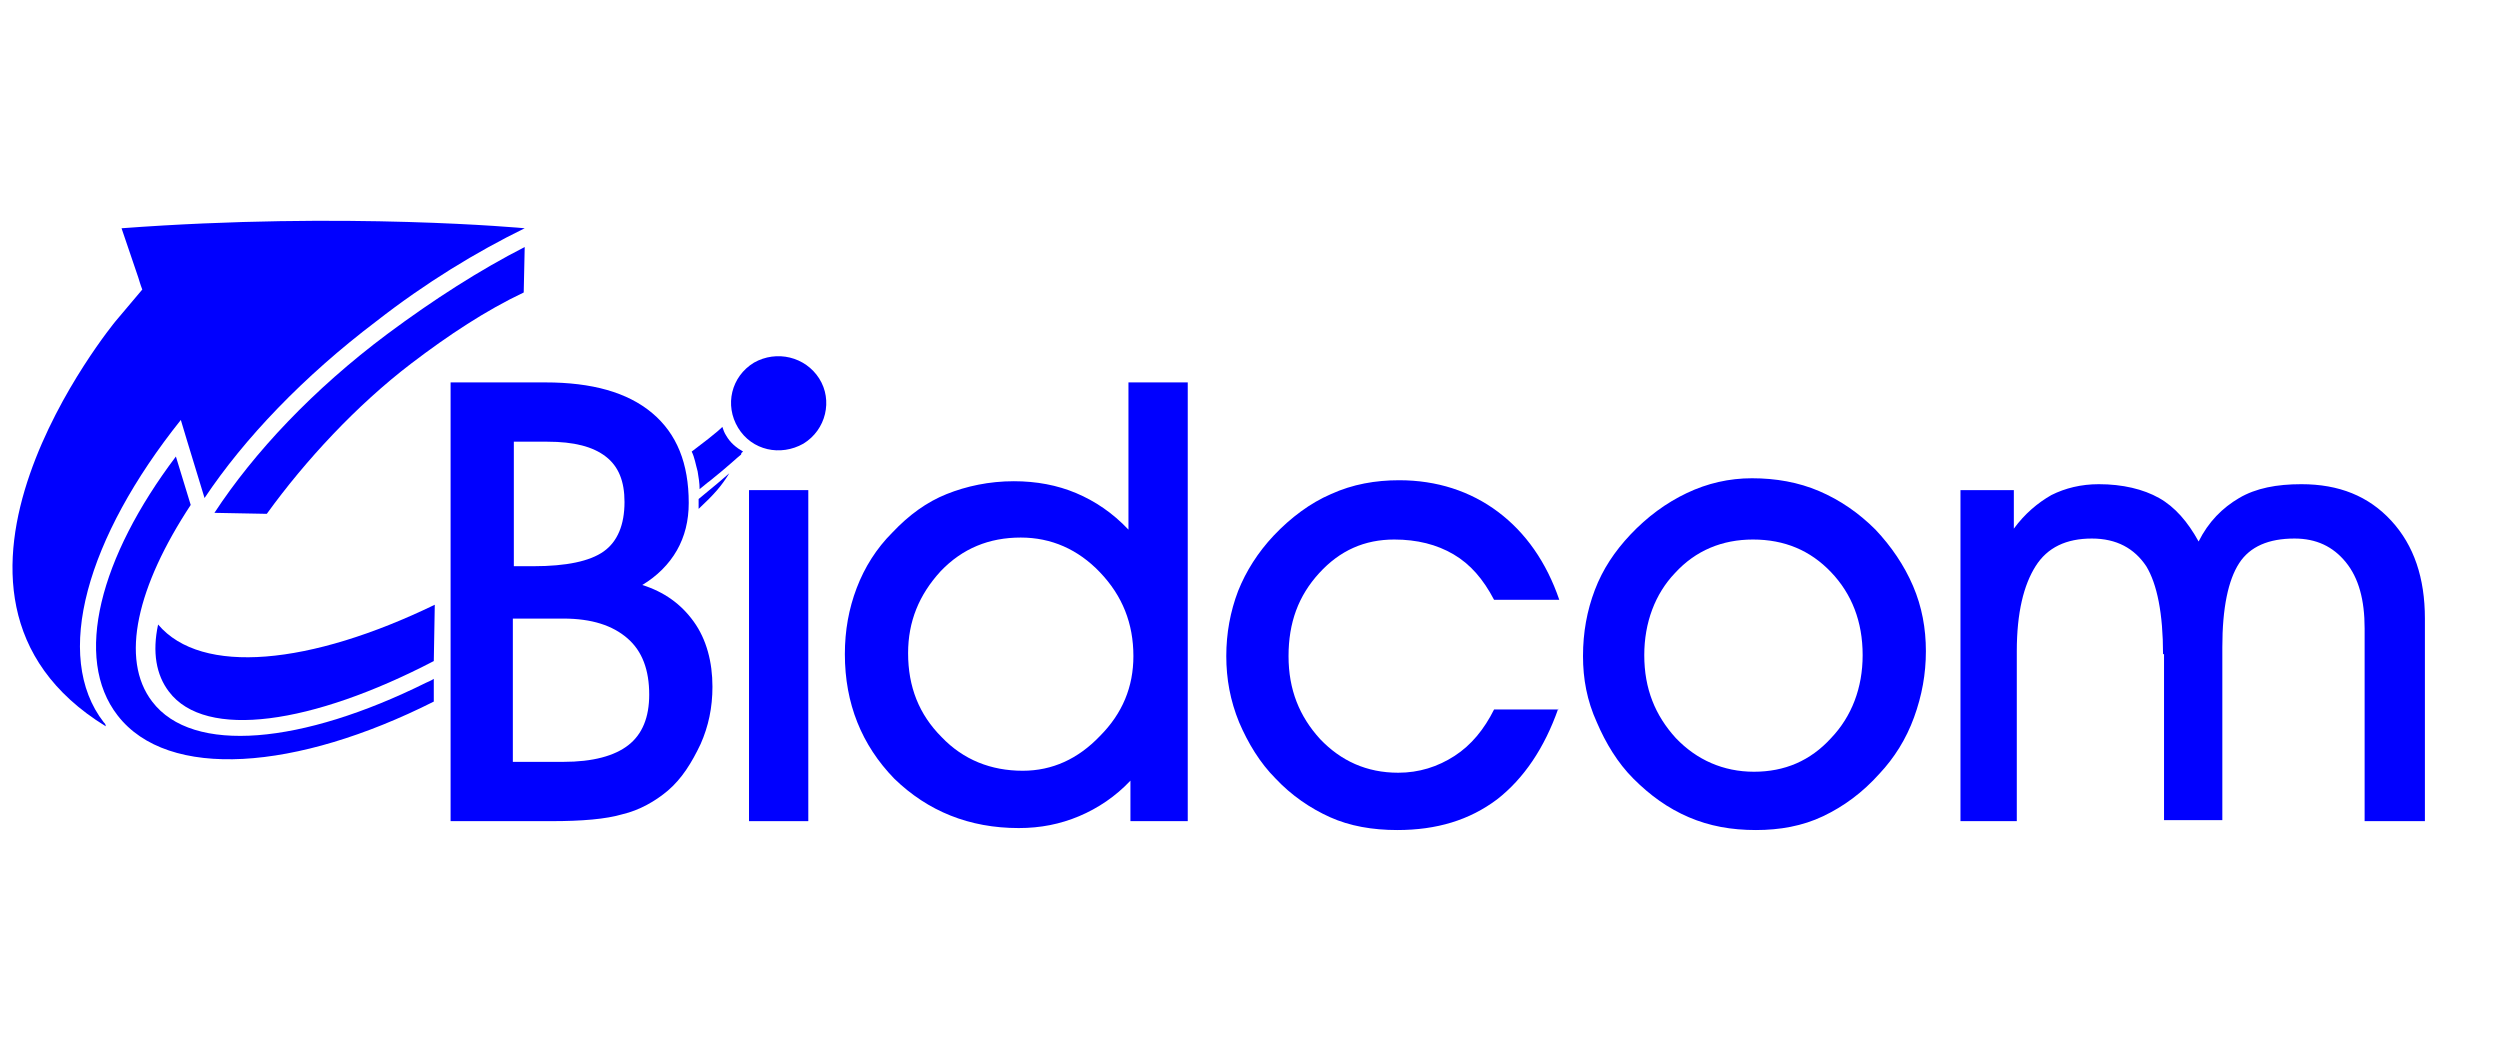
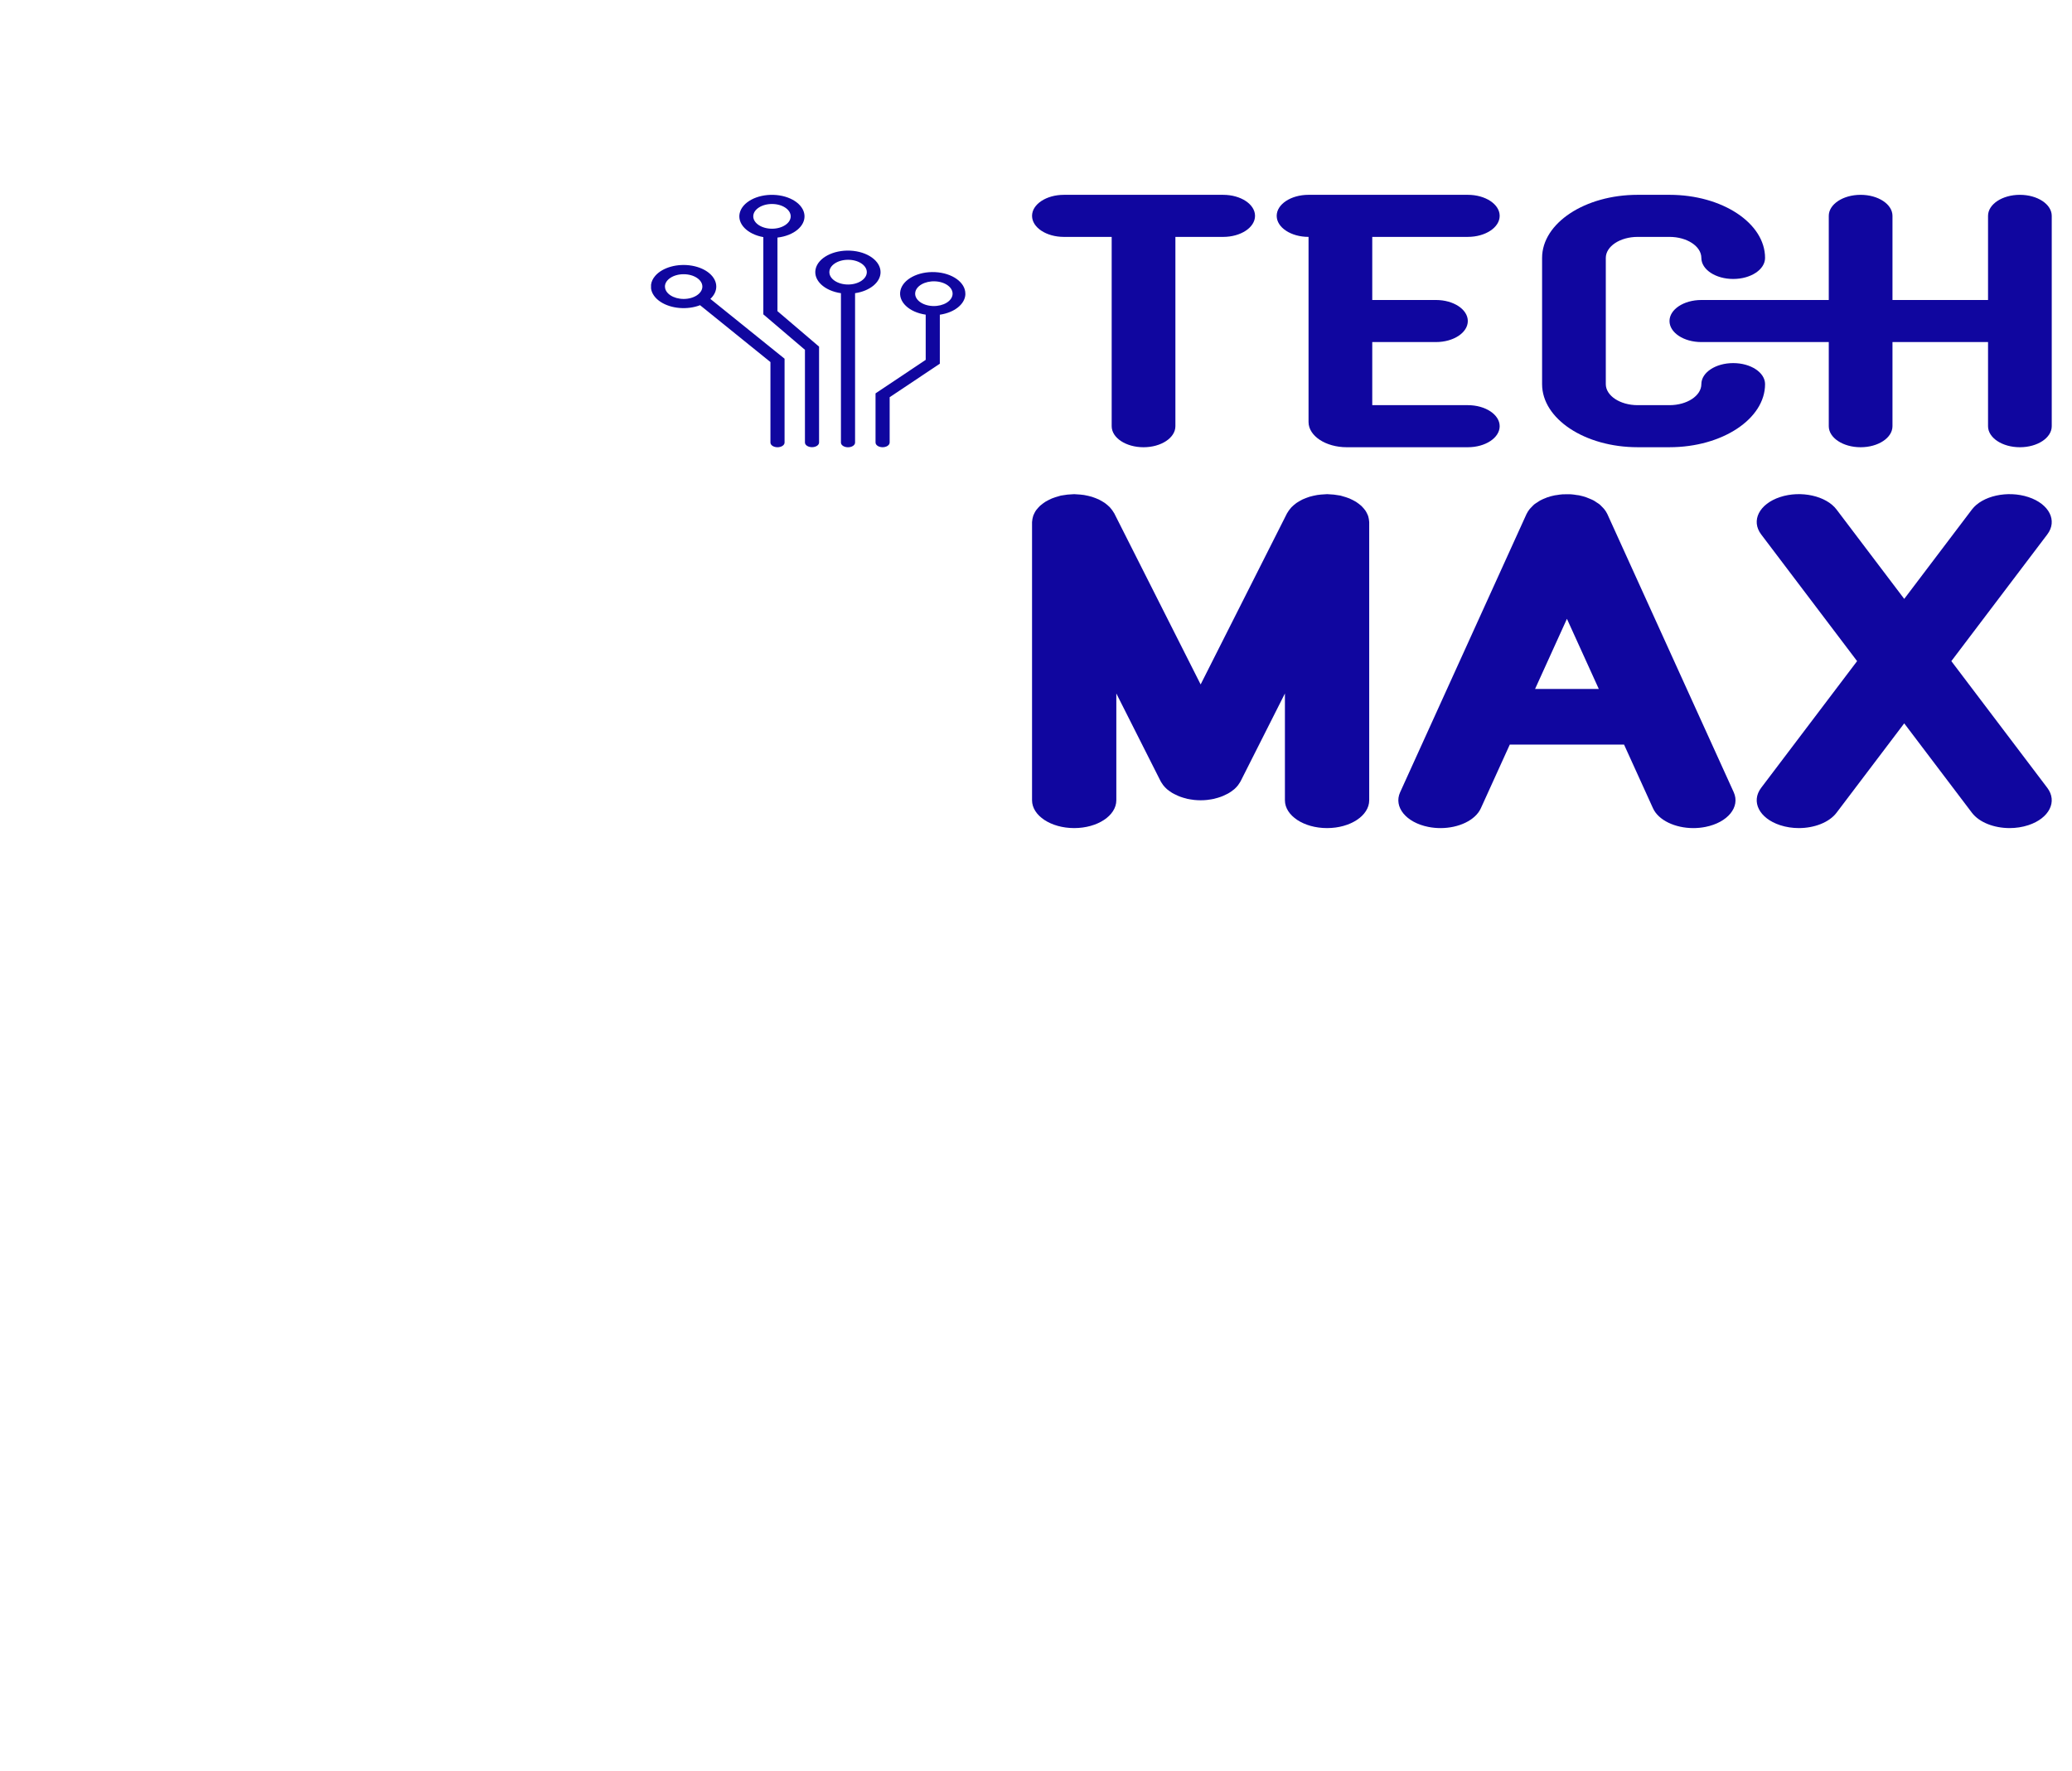
- <svg xmlns="http://www.w3.org/2000/svg" version="1.1" id="Layer_1" x="0px" y="0px" viewBox="0 0 253 106" style="enable-background:new 0 0 253 106;" xml:space="preserve">
-   <style type="text/css">
- 	.st0{fill:#0000FF;}
- </style>
-   <g>
-     <path class="st0" d="M43.1,69.1c-12.5,6.2-23.6,7.3-27.7,1.9c-3.3-4.3-1.5-11.7,3.9-19.9l-1.5-4.9c-7.7,10.2-10.4,20.4-5.9,26.2   C17,79,30,78,43.9,71v-2.3C43.6,68.9,43.3,69,43.1,69.1z" />
-     <path class="st0" d="M21.7,51.9L27,52c3.9-5.4,9.1-11,14.6-15.2c3.8-2.9,7.6-5.4,11.4-7.2l0.1-4.6c-4.5,2.3-9.2,5.3-13.9,8.8   C31.7,39.4,25.7,45.8,21.7,51.9z" />
-     <path class="st0" d="M10.5,73.1c-5.2-6.7-1.7-18.7,7.8-30.6l0.6,2l1.8,5.9c4-6,10-12.3,17.4-17.9c5-3.9,10.1-7,15-9.4l0,0   c0,0-18-1.7-40.8,0l1.7,5c0.1,0.3,0.2,0.7,0.4,1.2l-2.7,3.2c0,0-22.8,27.6-1,41l0,0C10.7,73.3,10.6,73.2,10.5,73.1z" />
-     <path class="st0" d="M16,63.2c-0.6,2.8-0.2,5.1,1.1,6.8c3.7,4.9,14.5,3.3,26.8-3.1l0.1-5.7C31.4,67.3,20.4,68.4,16,63.2z" />
-     <g>
-       <path class="st0" d="M82.9,38.3c-1.4-2.2-4.3-2.9-6.6-1.6c-2.3,1.4-3,4.3-1.6,6.6s4.3,2.9,6.6,1.6C83.6,43.5,84.3,40.5,82.9,38.3z    " />
+ <svg xmlns="http://www.w3.org/2000/svg" contrastcolor="5cc5ef" template="Default" presentation="2.5" layouttype="undefined" specialfontid="undefined" id1="688" id2="171" companyname="Tech Max" companytagline="" version="1.1" width="550" height="470" style="">
+   <rect id="backgroundrect" width="100%" height="100%" x="0" y="0" fill="none" stroke="none" />
+   <g class="currentLayer" style="">
+     <g fill="#10069f" fill-rule="none" stroke="none" stroke-width="1" stroke-linecap="butt" stroke-linejoin="miter" stroke-miterlimit="10" stroke-dasharray="" stroke-dashoffset="0" font-family="none" font-weight="none" font-size="none" text-anchor="none" style="mix-blend-mode: normal" id="svg_1" class="selected">
+       <g data-paper-data="{&quot;isGlobalGroup&quot;:true}" id="svg_2">
+         <g data-paper-data="{&quot;stacked&quot;:true,&quot;isPrimaryText&quot;:true}" id="svg_3">
+           <path d="M324.684,51.721 h-42.277 c-4.669,0 -8.455,2.499 -8.455,5.584 c0,3.084 3.786,5.584 8.455,5.584 h12.683 v50.254 c0,3.084 3.786,5.584 8.455,5.584 c4.67,0 8.457,-2.499 8.457,-5.584 v-50.254 h12.682 c4.67,0 8.457,-2.499 8.457,-5.584 c0,-3.084 -3.786,-5.584 -8.457,-5.584 z" data-paper-data="{&quot;glyphName&quot;:&quot;T&quot;,&quot;glyphIndex&quot;:0,&quot;firstGlyphOfWord&quot;:true,&quot;word&quot;:1,&quot;line&quot;:1,&quot;firstGlyphOfFirstLine&quot;:true}" fill-rule="nonzero" id="svg_4" />
+           <path d="M389.622,107.558 h-25.365 v-16.752 h16.91 c4.67,0 8.455,-2.499 8.455,-5.584 c0,-3.084 -3.785,-5.584 -8.455,-5.584 h-16.91 v-16.752 h25.365 c4.67,0 8.457,-2.499 8.457,-5.584 c0,-3.084 -3.786,-5.584 -8.457,-5.584 h-42.277 c-4.669,0 -8.455,2.499 -8.455,5.584 c0,3.084 3.786,5.584 8.455,5.584 v49.138 c0,3.695 4.553,6.701 10.148,6.701 h32.129 c4.67,0 8.457,-2.499 8.457,-5.584 c0,-3.084 -3.786,-5.585 -8.457,-5.585 z" data-paper-data="{&quot;glyphName&quot;:&quot;E&quot;,&quot;glyphIndex&quot;:1,&quot;word&quot;:1,&quot;line&quot;:1}" fill-rule="nonzero" id="svg_5" />
+           <path d="M460.07,96.389 c-4.67,0 -8.455,2.5 -8.455,5.584 c0,3.079 -3.793,5.584 -8.455,5.584 h-8.455 c-4.662,0 -8.455,-2.505 -8.455,-5.584 v-33.502 c0,-3.079 3.793,-5.584 8.455,-5.584 h8.455 c4.662,0 8.455,2.505 8.455,5.584 c0,3.084 3.786,5.584 8.455,5.584 c4.67,0 8.455,-2.5 8.455,-5.584 c0,-9.238 -11.38,-16.753 -25.366,-16.753 h-8.455 c-13.987,0 -25.366,7.515 -25.366,16.751 v33.502 c0,9.236 11.38,16.751 25.366,16.751 h8.455 c13.987,0 25.366,-7.515 25.366,-16.751 c0,-3.082 -3.786,-5.582 -8.455,-5.582 zM536.168,51.718 c-4.67,0 -8.455,2.5 -8.455,5.584 v22.335 h-25.366 v-22.333 c0,-3.084 -3.786,-5.584 -8.455,-5.584 c-4.67,0 -8.455,2.5 -8.455,5.584 v22.335 h-33.822 c-4.67,0 -8.455,2.5 -8.455,5.584 c0,3.084 3.786,5.584 8.455,5.584 h33.822 v22.335 c0,3.084 3.786,5.584 8.455,5.584 c4.67,0 8.455,-2.5 8.455,-5.584 v-22.335 h25.366 v22.335 c0,3.084 3.786,5.584 8.455,5.584 c4.67,0 8.455,-2.5 8.455,-5.584 v-55.837 c0,-3.084 -3.786,-5.585 -8.455,-5.585 z" data-paper-data="{&quot;glyphName&quot;:&quot;&quot;,&quot;glyphIndex&quot;:2,&quot;lastGlyphOfWord&quot;:true,&quot;word&quot;:1,&quot;line&quot;:1,&quot;lastGlyphOfFirstLine&quot;:true}" fill-rule="nonzero" id="svg_6" />
+           <path d="M363.412,138.303 c-0.013,-0.272 -0.063,-0.536 -0.121,-0.802 c-0.052,-0.225 -0.098,-0.447 -0.18,-0.664 c-0.088,-0.237 -0.203,-0.462 -0.324,-0.69 c-0.123,-0.227 -0.24,-0.453 -0.393,-0.67 c-0.148,-0.211 -0.324,-0.408 -0.501,-0.612 c-0.182,-0.205 -0.361,-0.41 -0.571,-0.605 c-0.213,-0.194 -0.453,-0.375 -0.692,-0.556 c-0.23,-0.171 -0.456,-0.343 -0.71,-0.502 c-0.268,-0.166 -0.556,-0.313 -0.85,-0.462 c-0.288,-0.146 -0.571,-0.291 -0.878,-0.418 c-0.291,-0.12 -0.6,-0.224 -0.911,-0.327 c-0.359,-0.12 -0.719,-0.232 -1.099,-0.325 c-0.128,-0.032 -0.244,-0.082 -0.376,-0.111 c-0.201,-0.046 -0.405,-0.054 -0.608,-0.09 c-0.376,-0.067 -0.752,-0.127 -1.139,-0.17 c-0.397,-0.042 -0.784,-0.065 -1.178,-0.079 c-0.207,-0.006 -0.403,-0.039 -0.612,-0.039 c-0.138,0 -0.267,0.024 -0.403,0.027 c-0.408,0.009 -0.807,0.042 -1.21,0.08 c-0.341,0.034 -0.681,0.065 -1.011,0.119 c-0.357,0.056 -0.694,0.134 -1.039,0.211 c-0.347,0.081 -0.692,0.16 -1.024,0.262 c-0.318,0.095 -0.616,0.211 -0.917,0.328 c-0.315,0.12 -0.629,0.241 -0.922,0.381 c-0.295,0.139 -0.562,0.298 -0.836,0.456 c-0.265,0.155 -0.524,0.304 -0.767,0.474 c-0.251,0.173 -0.47,0.363 -0.698,0.556 c-0.222,0.19 -0.439,0.38 -0.635,0.583 c-0.182,0.192 -0.338,0.395 -0.493,0.602 c-0.184,0.237 -0.353,0.475 -0.495,0.726 c-0.048,0.085 -0.125,0.161 -0.169,0.247 l-22.948,45.462 l-22.95,-45.462 c-0.042,-0.086 -0.117,-0.161 -0.169,-0.247 c-0.142,-0.251 -0.315,-0.489 -0.493,-0.728 c-0.155,-0.205 -0.311,-0.407 -0.495,-0.599 c-0.192,-0.205 -0.412,-0.395 -0.635,-0.585 c-0.224,-0.191 -0.443,-0.38 -0.694,-0.553 c-0.24,-0.17 -0.502,-0.322 -0.767,-0.474 c-0.274,-0.158 -0.541,-0.315 -0.834,-0.456 c-0.295,-0.141 -0.61,-0.258 -0.924,-0.381 c-0.301,-0.117 -0.598,-0.233 -0.917,-0.328 c-0.332,-0.101 -0.675,-0.181 -1.024,-0.262 c-0.345,-0.077 -0.683,-0.156 -1.038,-0.211 c-0.332,-0.054 -0.671,-0.085 -1.013,-0.119 c-0.401,-0.039 -0.802,-0.071 -1.21,-0.08 c-0.134,-0.003 -0.263,-0.027 -0.403,-0.027 c-0.209,0 -0.405,0.033 -0.612,0.039 c-0.391,0.014 -0.784,0.037 -1.178,0.079 c-0.387,0.043 -0.763,0.103 -1.139,0.17 c-0.203,0.035 -0.405,0.047 -0.608,0.09 c-0.132,0.029 -0.244,0.077 -0.376,0.111 c-0.378,0.094 -0.74,0.205 -1.099,0.325 c-0.311,0.103 -0.619,0.206 -0.909,0.327 c-0.309,0.127 -0.596,0.27 -0.88,0.418 c-0.291,0.149 -0.581,0.294 -0.846,0.46 c-0.253,0.158 -0.483,0.331 -0.713,0.504 c-0.24,0.181 -0.479,0.36 -0.692,0.555 c-0.213,0.194 -0.393,0.399 -0.575,0.605 c-0.176,0.2 -0.351,0.399 -0.501,0.609 c-0.152,0.217 -0.27,0.442 -0.393,0.672 c-0.121,0.228 -0.236,0.453 -0.324,0.69 c-0.081,0.218 -0.128,0.442 -0.178,0.665 c-0.061,0.266 -0.109,0.529 -0.123,0.799 c-0.004,0.09 -0.04,0.175 -0.04,0.266 v73.874 c0,4.08 5.009,7.388 11.186,7.388 c6.179,0 11.186,-3.308 11.186,-7.388 v-28.348 l11.762,23.299 c0.127,0.246 0.295,0.472 0.455,0.704 c0.071,0.105 0.125,0.214 0.205,0.317 c0.309,0.4 0.664,0.773 1.062,1.122 c0.065,0.056 0.142,0.103 0.209,0.156 c0.349,0.286 0.725,0.553 1.13,0.797 c0.163,0.099 0.339,0.189 0.512,0.28 c0.355,0.192 0.723,0.366 1.112,0.527 c0.192,0.081 0.385,0.158 0.589,0.232 c0.51,0.184 1.038,0.339 1.582,0.47 c0.077,0.018 0.146,0.049 0.222,0.067 c0.021,0.004 0.038,0.004 0.058,0.009 c0.474,0.103 0.961,0.176 1.452,0.237 c0.09,0.01 0.182,0.033 0.272,0.042 c0.575,0.061 1.164,0.094 1.757,0.094 c0.591,0 1.176,-0.03 1.755,-0.094 c0.09,-0.009 0.182,-0.032 0.274,-0.042 c0.493,-0.061 0.98,-0.134 1.45,-0.237 c0.021,-0.005 0.038,-0.005 0.058,-0.009 c0.081,-0.018 0.146,-0.049 0.224,-0.067 c0.547,-0.13 1.074,-0.286 1.582,-0.47 c0.203,-0.073 0.391,-0.151 0.589,-0.232 c0.387,-0.161 0.758,-0.337 1.112,-0.527 c0.173,-0.094 0.347,-0.181 0.51,-0.28 c0.407,-0.244 0.779,-0.51 1.126,-0.794 c0.069,-0.056 0.146,-0.103 0.213,-0.158 c0.399,-0.347 0.756,-0.722 1.062,-1.12 c0.081,-0.105 0.136,-0.214 0.207,-0.322 c0.157,-0.229 0.328,-0.456 0.449,-0.699 l11.762,-23.299 v28.348 c0,4.08 5.009,7.387 11.186,7.387 c6.179,0 11.188,-3.307 11.188,-7.387 v-73.874 c0.002,-0.091 -0.035,-0.176 -0.038,-0.266 z" data-paper-data="{&quot;glyphName&quot;:&quot;M&quot;,&quot;glyphIndex&quot;:3,&quot;firstGlyphOfWord&quot;:true,&quot;word&quot;:2,&quot;line&quot;:2,&quot;firstGlyphOfSecondLine&quot;:true}" fill-rule="nonzero" id="svg_7" />
+           <path d="M460.211,210.319 l-33.561,-73.874 c-0.006,-0.011 -0.015,-0.02 -0.019,-0.029 c-0.19,-0.409 -0.447,-0.802 -0.74,-1.182 c-0.186,-0.241 -0.41,-0.46 -0.629,-0.681 c-0.224,-0.227 -0.426,-0.462 -0.687,-0.671 c-0.24,-0.192 -0.525,-0.353 -0.792,-0.528 c-0.249,-0.165 -0.476,-0.341 -0.75,-0.49 c-0.349,-0.192 -0.74,-0.342 -1.124,-0.503 c-0.293,-0.125 -0.581,-0.252 -0.896,-0.36 c-0.585,-0.196 -1.191,-0.369 -1.82,-0.496 c-0.017,-0.001 -0.031,-0.009 -0.046,-0.013 c-0.215,-0.043 -0.428,-0.049 -0.641,-0.082 c-0.487,-0.076 -0.97,-0.157 -1.475,-0.19 c-0.401,-0.027 -0.798,-0.009 -1.197,-0.008 c-0.328,0.003 -0.652,-0.015 -0.984,0.008 c-0.571,0.035 -1.13,0.12 -1.68,0.214 c-0.153,0.024 -0.305,0.029 -0.455,0.058 c-0.013,0.003 -0.023,0.006 -0.033,0.009 c-0.713,0.143 -1.404,0.328 -2.056,0.56 c-0.065,0.023 -0.119,0.058 -0.184,0.081 c-0.564,0.211 -1.112,0.447 -1.619,0.719 c-0.24,0.129 -0.433,0.287 -0.656,0.428 c-0.301,0.192 -0.616,0.374 -0.884,0.588 c-0.244,0.196 -0.43,0.418 -0.639,0.628 c-0.236,0.237 -0.476,0.471 -0.677,0.729 c-0.29,0.38 -0.547,0.769 -0.736,1.178 c-0.004,0.01 -0.013,0.019 -0.021,0.03 l-33.555,73.877 c-1.776,3.908 1.582,8.027 7.5,9.199 c1.072,0.211 2.154,0.314 3.218,0.314 c4.814,0 9.257,-2.068 10.711,-5.268 l7.677,-16.896 h30.337 l7.677,16.896 c1.454,3.2 5.897,5.268 10.711,5.268 c1.064,0 2.146,-0.103 3.218,-0.314 c5.922,-1.173 9.276,-5.291 7.504,-9.199 zM407.476,182.893 l8.457,-18.615 l8.459,18.615 z" data-paper-data="{&quot;glyphName&quot;:&quot;A&quot;,&quot;glyphIndex&quot;:4,&quot;word&quot;:2,&quot;line&quot;:2}" fill-rule="nonzero" id="svg_8" />
+           <path d="M517.972,175.506 l25.468,-33.634 c2.764,-3.649 0.524,-8.086 -5.005,-9.911 c-5.525,-1.825 -12.245,-0.346 -15.008,3.305 l-17.96,23.72 l-17.964,-23.723 c-2.762,-3.651 -9.489,-5.129 -15.008,-3.305 c-5.525,1.825 -7.767,6.263 -5.003,9.911 l25.464,33.634 l-25.464,33.634 c-2.764,3.65 -0.525,8.088 5.003,9.911 c1.607,0.529 3.312,0.781 4.996,0.781 c4.102,0 8.055,-1.496 10.013,-4.084 l17.96,-23.72 l17.962,23.72 c1.96,2.589 5.911,4.084 10.013,4.084 c1.68,0 3.389,-0.249 4.996,-0.781 c5.525,-1.824 7.767,-6.261 5.003,-9.911 z" data-paper-data="{&quot;glyphName&quot;:&quot;X&quot;,&quot;glyphIndex&quot;:5,&quot;lastGlyphOfWord&quot;:true,&quot;word&quot;:2,&quot;line&quot;:2,&quot;lastGlyphOfSecondLine&quot;:true}" fill-rule="nonzero" id="svg_9" />
+           <g data-paper-data="{&quot;fillRule&quot;:&quot;evenodd&quot;,&quot;isIcon&quot;:&quot;true&quot;,&quot;iconType&quot;:&quot;icon&quot;,&quot;rawIconId&quot;:&quot;345852&quot;,&quot;selectedEffects&quot;:{&quot;container&quot;:&quot;&quot;,&quot;transformation&quot;:&quot;&quot;,&quot;pattern&quot;:&quot;&quot;},&quot;bounds&quot;:{&quot;x&quot;:136.38424062487547,&quot;y&quot;:140.09373424487768,&quot;width&quot;:62.207263244434074,&quot;height&quot;:75.65503817050873},&quot;iconStyle&quot;:&quot;icon-in-text&quot;}" fill-rule="evenodd" id="svg_10">
+             <path d="M172.818,76.575 v-1.015 c0.109,-0.808 0.479,-1.61 1.122,-2.348 c1.961,-2.25 5.968,-3.348 9.764,-2.675 c3.797,0.672 6.434,2.947 6.427,5.543 v0.015 c-0.006,1.165 -0.554,2.3 -1.57,3.252 l19.697,15.879 v22.263 c0,0.684 -0.839,1.238 -1.875,1.238 c-1.035,0 -1.875,-0.554 -1.875,-1.238 v-21.375 l-18.68,-15.095 c-3.395,1.308 -7.698,0.945 -10.486,-0.885 c-1.49,-0.978 -2.348,-2.245 -2.525,-3.556 zM225.305,118.725 h-0.414 c-0.938,-0.068 -1.668,-0.593 -1.668,-1.231 v-39.529 c-0.004,-0.045 -0.004,-0.089 0,-0.134 c-4.438,-0.642 -7.372,-3.438 -6.721,-6.408 c0.651,-2.969 4.665,-5.102 9.197,-4.886 c4.531,0.216 8.04,2.707 8.039,5.708 c0.008,2.679 -2.805,5.002 -6.765,5.586 c0.004,0.045 0.004,0.089 0,0.134 v39.529 c0,0.638 -0.73,1.163 -1.668,1.231 zM234.277,118.725 h0.006 c0.323,-0 0.645,-0.056 0.935,-0.166 c0.58,-0.221 0.937,-0.63 0.937,-1.072 v-12.045 l13.316,-8.89 v-13.007 c3.819,-0.556 6.579,-2.73 6.776,-5.286 v-0.308 c0.006,-3 -3.498,-5.494 -8.029,-5.713 c-4.531,-0.219 -8.549,1.91 -9.205,4.879 c-0.656,2.969 2.271,5.768 6.708,6.413 v12 l-13.316,8.898 v13.059 c0,0.442 0.357,0.851 0.937,1.072 c0.289,0.11 0.612,0.166 0.935,0.166 zM213.539,57.085 c0.27,2.908 -2.818,5.485 -7.167,5.98 v19.533 l11.045,9.42 v25.455 c0,0.684 -0.839,1.238 -1.875,1.238 c-1.035,0 -1.875,-0.554 -1.875,-1.238 v-24.612 l-11.045,-9.412 v-20.503 c-4.256,-0.768 -6.955,-3.529 -6.263,-6.407 c0.692,-2.878 4.553,-4.951 8.961,-4.81 c4.407,0.14 7.949,2.449 8.218,5.357 zM204.916,54.152 c-2.745,0 -4.969,1.469 -4.969,3.282 c0.006,1.811 2.227,3.278 4.969,3.282 c2.745,0 4.969,-1.469 4.969,-3.282 c0,-1.812 -2.225,-3.282 -4.969,-3.282 zM220.151,72.246 c0,1.812 2.225,3.282 4.969,3.282 c2.742,-0.004 4.963,-1.471 4.969,-3.282 c0,-1.812 -2.225,-3.282 -4.969,-3.282 c-2.745,0 -4.969,1.469 -4.969,3.282 zM181.47,72.797 c-2.744,0 -4.969,1.469 -4.969,3.282 l0.011,0.015 c0.019,1.802 2.229,3.259 4.958,3.267 c2.745,0 4.969,-1.469 4.969,-3.282 c0,-1.812 -2.225,-3.282 -4.969,-3.282 zM247.505,81.233 h0.181 l0.011,0.007 c2.724,0.071 5.025,-1.32 5.159,-3.118 c0.134,-1.798 -1.95,-3.331 -4.672,-3.437 c-2.721,-0.106 -5.063,1.256 -5.25,3.052 c-0.186,1.796 1.853,3.356 4.57,3.496 z" data-paper-data="{&quot;isPathIcon&quot;:true}" id="svg_11" />
+           </g>
+         </g>
+       </g>
    </g>
-     <path class="st0" d="M75.2,45.7c-0.7-0.4-1.3-0.9-1.7-1.6c-0.2-0.3-0.3-0.6-0.4-0.9l0,0c0,0-0.3,0.4-3.1,2.5c0.3,0.6,0.4,1.3,0.6,2   c0.1,0.6,0.2,1.2,0.2,1.8c0.4-0.3,0.7-0.6,1-0.8l0,0l0,0c2-1.6,2.8-2.4,3.2-2.7C75,45.8,75.1,45.8,75.2,45.7L75.2,45.7L75.2,45.7z" />
-     <g>
-       <path class="st0" d="M55.2,38.7c4.7,0,8.3,1,10.8,3.1s3.7,5.1,3.7,9.1c0,1.8-0.4,3.4-1.2,4.8c-0.8,1.4-2,2.6-3.5,3.5    c2.2,0.7,3.9,1.9,5.2,3.7c1.3,1.8,1.9,4.1,1.9,6.6c0,2.1-0.4,4-1.2,5.8C70,77.2,69,78.8,67.6,80c-1.3,1.1-2.9,2-4.6,2.4    c-1.7,0.5-4.1,0.7-7.2,0.7H45.6V38.7H55.2z M51.9,77.1H57c3,0,5.2-0.6,6.6-1.7c1.4-1.1,2.1-2.8,2.1-5.1c0-2.5-0.7-4.4-2.2-5.7    c-1.5-1.3-3.6-2-6.5-2h-5.1C51.9,62.6,51.9,77.1,51.9,77.1z M52,57.3h2c3.3,0,5.7-0.5,7.1-1.5c1.4-1,2.1-2.7,2.1-5    c0-2.1-0.6-3.6-1.9-4.6c-1.3-1-3.2-1.5-5.9-1.5H52V57.3z" />
-       <path class="st0" d="M75.8,83.1V49.6h6v33.5H75.8z" />
-       <path class="st0" d="M114.4,83.1V79c-1.5,1.6-3.3,2.8-5.2,3.6c-1.9,0.8-3.9,1.2-6.1,1.2c-5,0-9.2-1.7-12.6-5    c-3.3-3.4-5-7.6-5-12.6c0-2.4,0.4-4.6,1.2-6.7c0.8-2.1,2-4,3.6-5.6c1.7-1.8,3.5-3.1,5.5-3.9c2-0.8,4.3-1.3,6.8-1.3    c2.3,0,4.4,0.4,6.3,1.2s3.7,2,5.3,3.7V38.7h6v44.4C120.2,83.1,114.4,83.1,114.4,83.1z M91.9,66.1c0,3.4,1.1,6.2,3.4,8.5    c2.2,2.3,5,3.4,8.2,3.4c3,0,5.6-1.2,7.8-3.5c2.3-2.3,3.4-5,3.4-8.1c0-3.3-1.1-6.1-3.4-8.5c-2.2-2.3-4.9-3.5-8-3.5    c-3.2,0-5.9,1.1-8.1,3.4C93,60.2,91.9,62.9,91.9,66.1z" />
-       <path class="st0" d="M157.7,71.7c-1.4,4-3.5,7.1-6.2,9.2c-2.8,2.1-6.1,3.1-10.1,3.1c-2.5,0-4.8-0.4-6.8-1.3s-3.9-2.2-5.5-3.9    c-1.6-1.6-2.8-3.6-3.7-5.7c-0.9-2.2-1.3-4.4-1.3-6.7c0-2.3,0.4-4.5,1.2-6.6c0.8-2,2-3.9,3.6-5.6c1.7-1.8,3.7-3.3,5.8-4.2    c2.2-1,4.5-1.4,6.9-1.4c3.8,0,7.2,1.1,10,3.2c2.8,2.1,4.9,5.1,6.2,8.9h-6.6c-1.1-2.1-2.4-3.6-4.1-4.6c-1.7-1-3.7-1.5-6-1.5    c-3,0-5.5,1.1-7.6,3.4c-2.1,2.3-3.1,5-3.1,8.4s1.1,6.1,3.2,8.4c2.1,2.2,4.7,3.4,7.9,3.4c2.1,0,4-0.6,5.7-1.7s3-2.7,4-4.7h6.5    L157.7,71.7L157.7,71.7z" />
-       <path class="st0" d="M160.2,66.4c0-2.4,0.4-4.6,1.2-6.7c0.8-2.1,2-3.9,3.6-5.6c1.7-1.8,3.6-3.2,5.7-4.2c2.1-1,4.3-1.5,6.6-1.5    c2.4,0,4.7,0.4,6.8,1.3c2.1,0.9,4,2.2,5.7,3.9c1.6,1.7,2.9,3.6,3.8,5.7c0.9,2.1,1.3,4.3,1.3,6.6c0,2.3-0.4,4.5-1.2,6.7    s-2,4.1-3.5,5.7c-1.7,1.9-3.6,3.3-5.7,4.3c-2.1,1-4.4,1.4-6.8,1.4c-2.5,0-4.7-0.4-6.8-1.3s-3.9-2.2-5.6-3.9    c-1.6-1.6-2.8-3.6-3.7-5.7C160.6,70.9,160.2,68.7,160.2,66.4z M166.4,66.3c0,3.4,1.1,6.1,3.2,8.4c2.1,2.2,4.8,3.4,7.9,3.4    c3.1,0,5.7-1.1,7.8-3.4c2.1-2.2,3.2-5.1,3.2-8.4c0-3.4-1.1-6.2-3.2-8.4c-2.1-2.2-4.7-3.3-7.9-3.3c-3.1,0-5.8,1.1-7.9,3.4    C167.5,60.1,166.4,63,166.4,66.3z" />
-       <path class="st0" d="M218.9,66.2c0-4.1-0.6-7.1-1.7-8.9c-1.2-1.8-3-2.8-5.5-2.8c-2.6,0-4.5,0.9-5.7,2.8c-1.2,1.9-1.9,4.7-1.9,8.6    v17.2h-5.7V49.6h5.4v3.9c1.1-1.5,2.4-2.6,3.8-3.4c1.4-0.7,3-1.1,4.8-1.1c2.4,0,4.5,0.5,6.1,1.4s2.9,2.4,4,4.4c1-2,2.4-3.4,4.1-4.4    c1.7-1,3.8-1.4,6.3-1.4c3.8,0,6.8,1.2,9.1,3.7s3.4,5.8,3.4,9.9v20.5h-6.1V63.6c0-2.9-0.6-5.1-1.9-6.7c-1.3-1.6-3-2.4-5.2-2.4    c-2.6,0-4.5,0.8-5.6,2.5s-1.7,4.5-1.7,8.5V83H219V66.2H218.9z" />
-     </g>
-     <path class="st0" d="M70.7,50.5c0,0.3,0,0.6,0,1c1.6-1.5,2.3-2.3,3.1-3.6C72.3,49.2,73.1,48.5,70.7,50.5z" />
  </g>
</svg>
